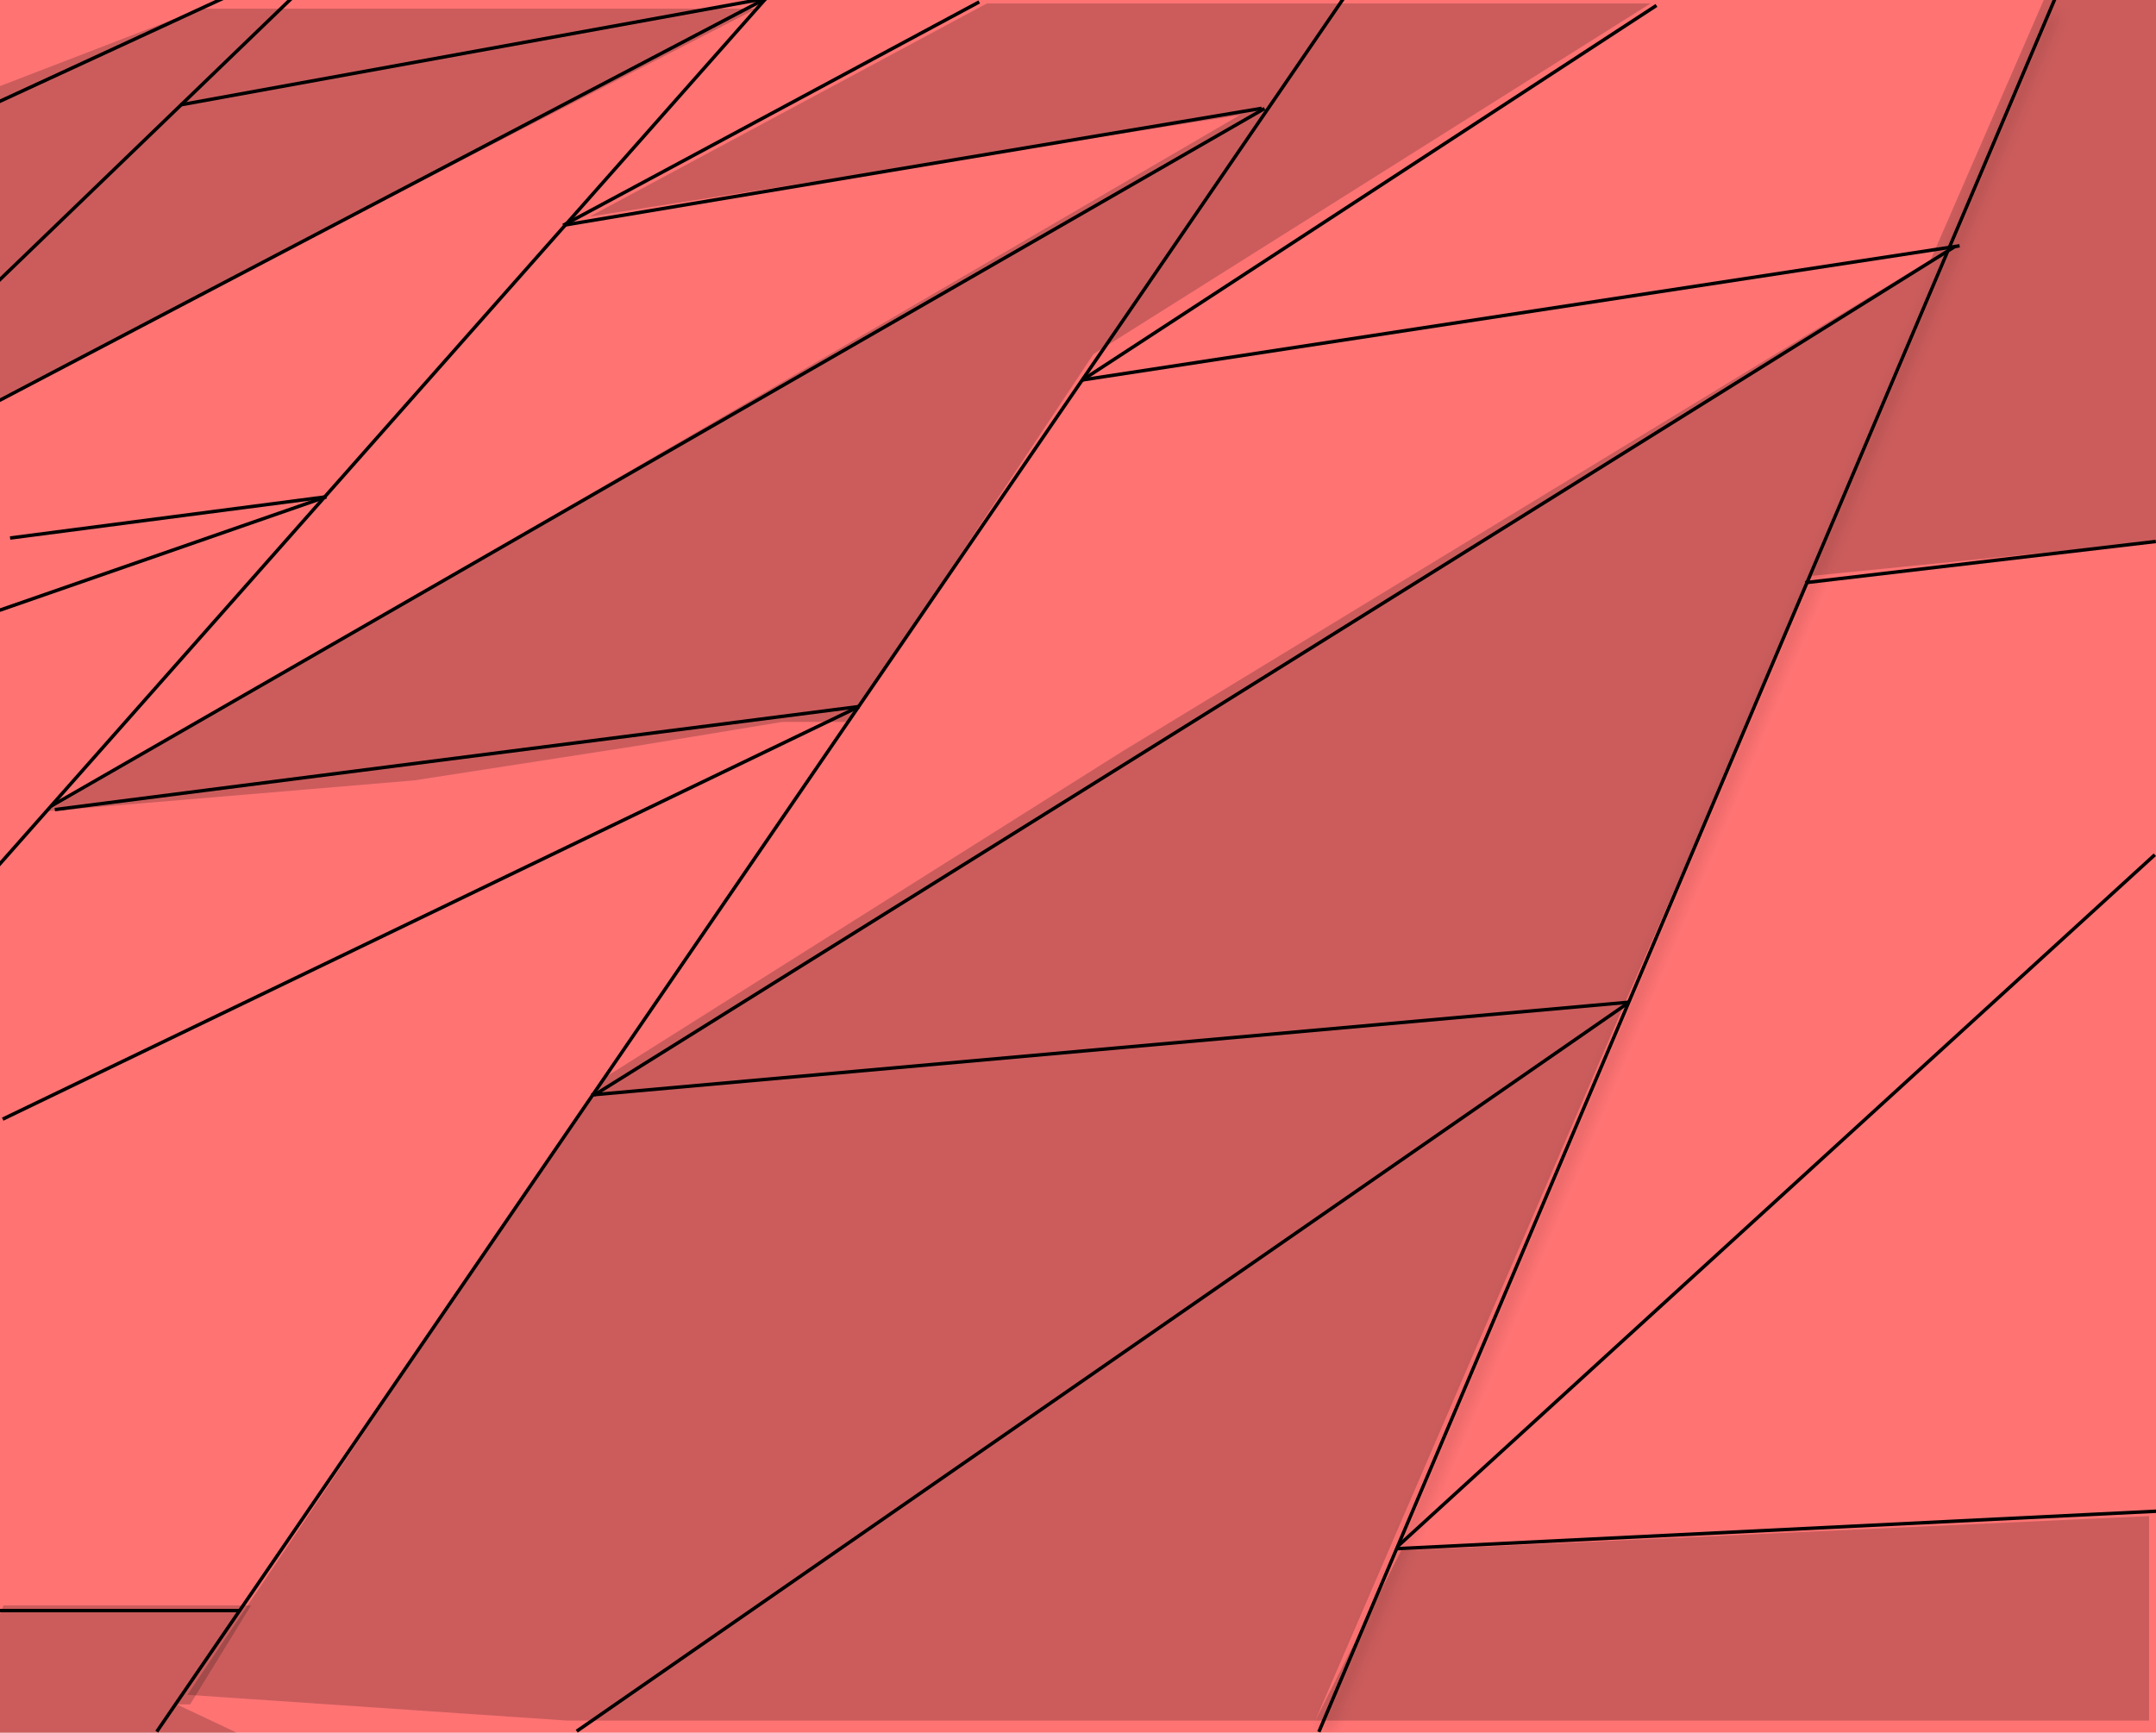
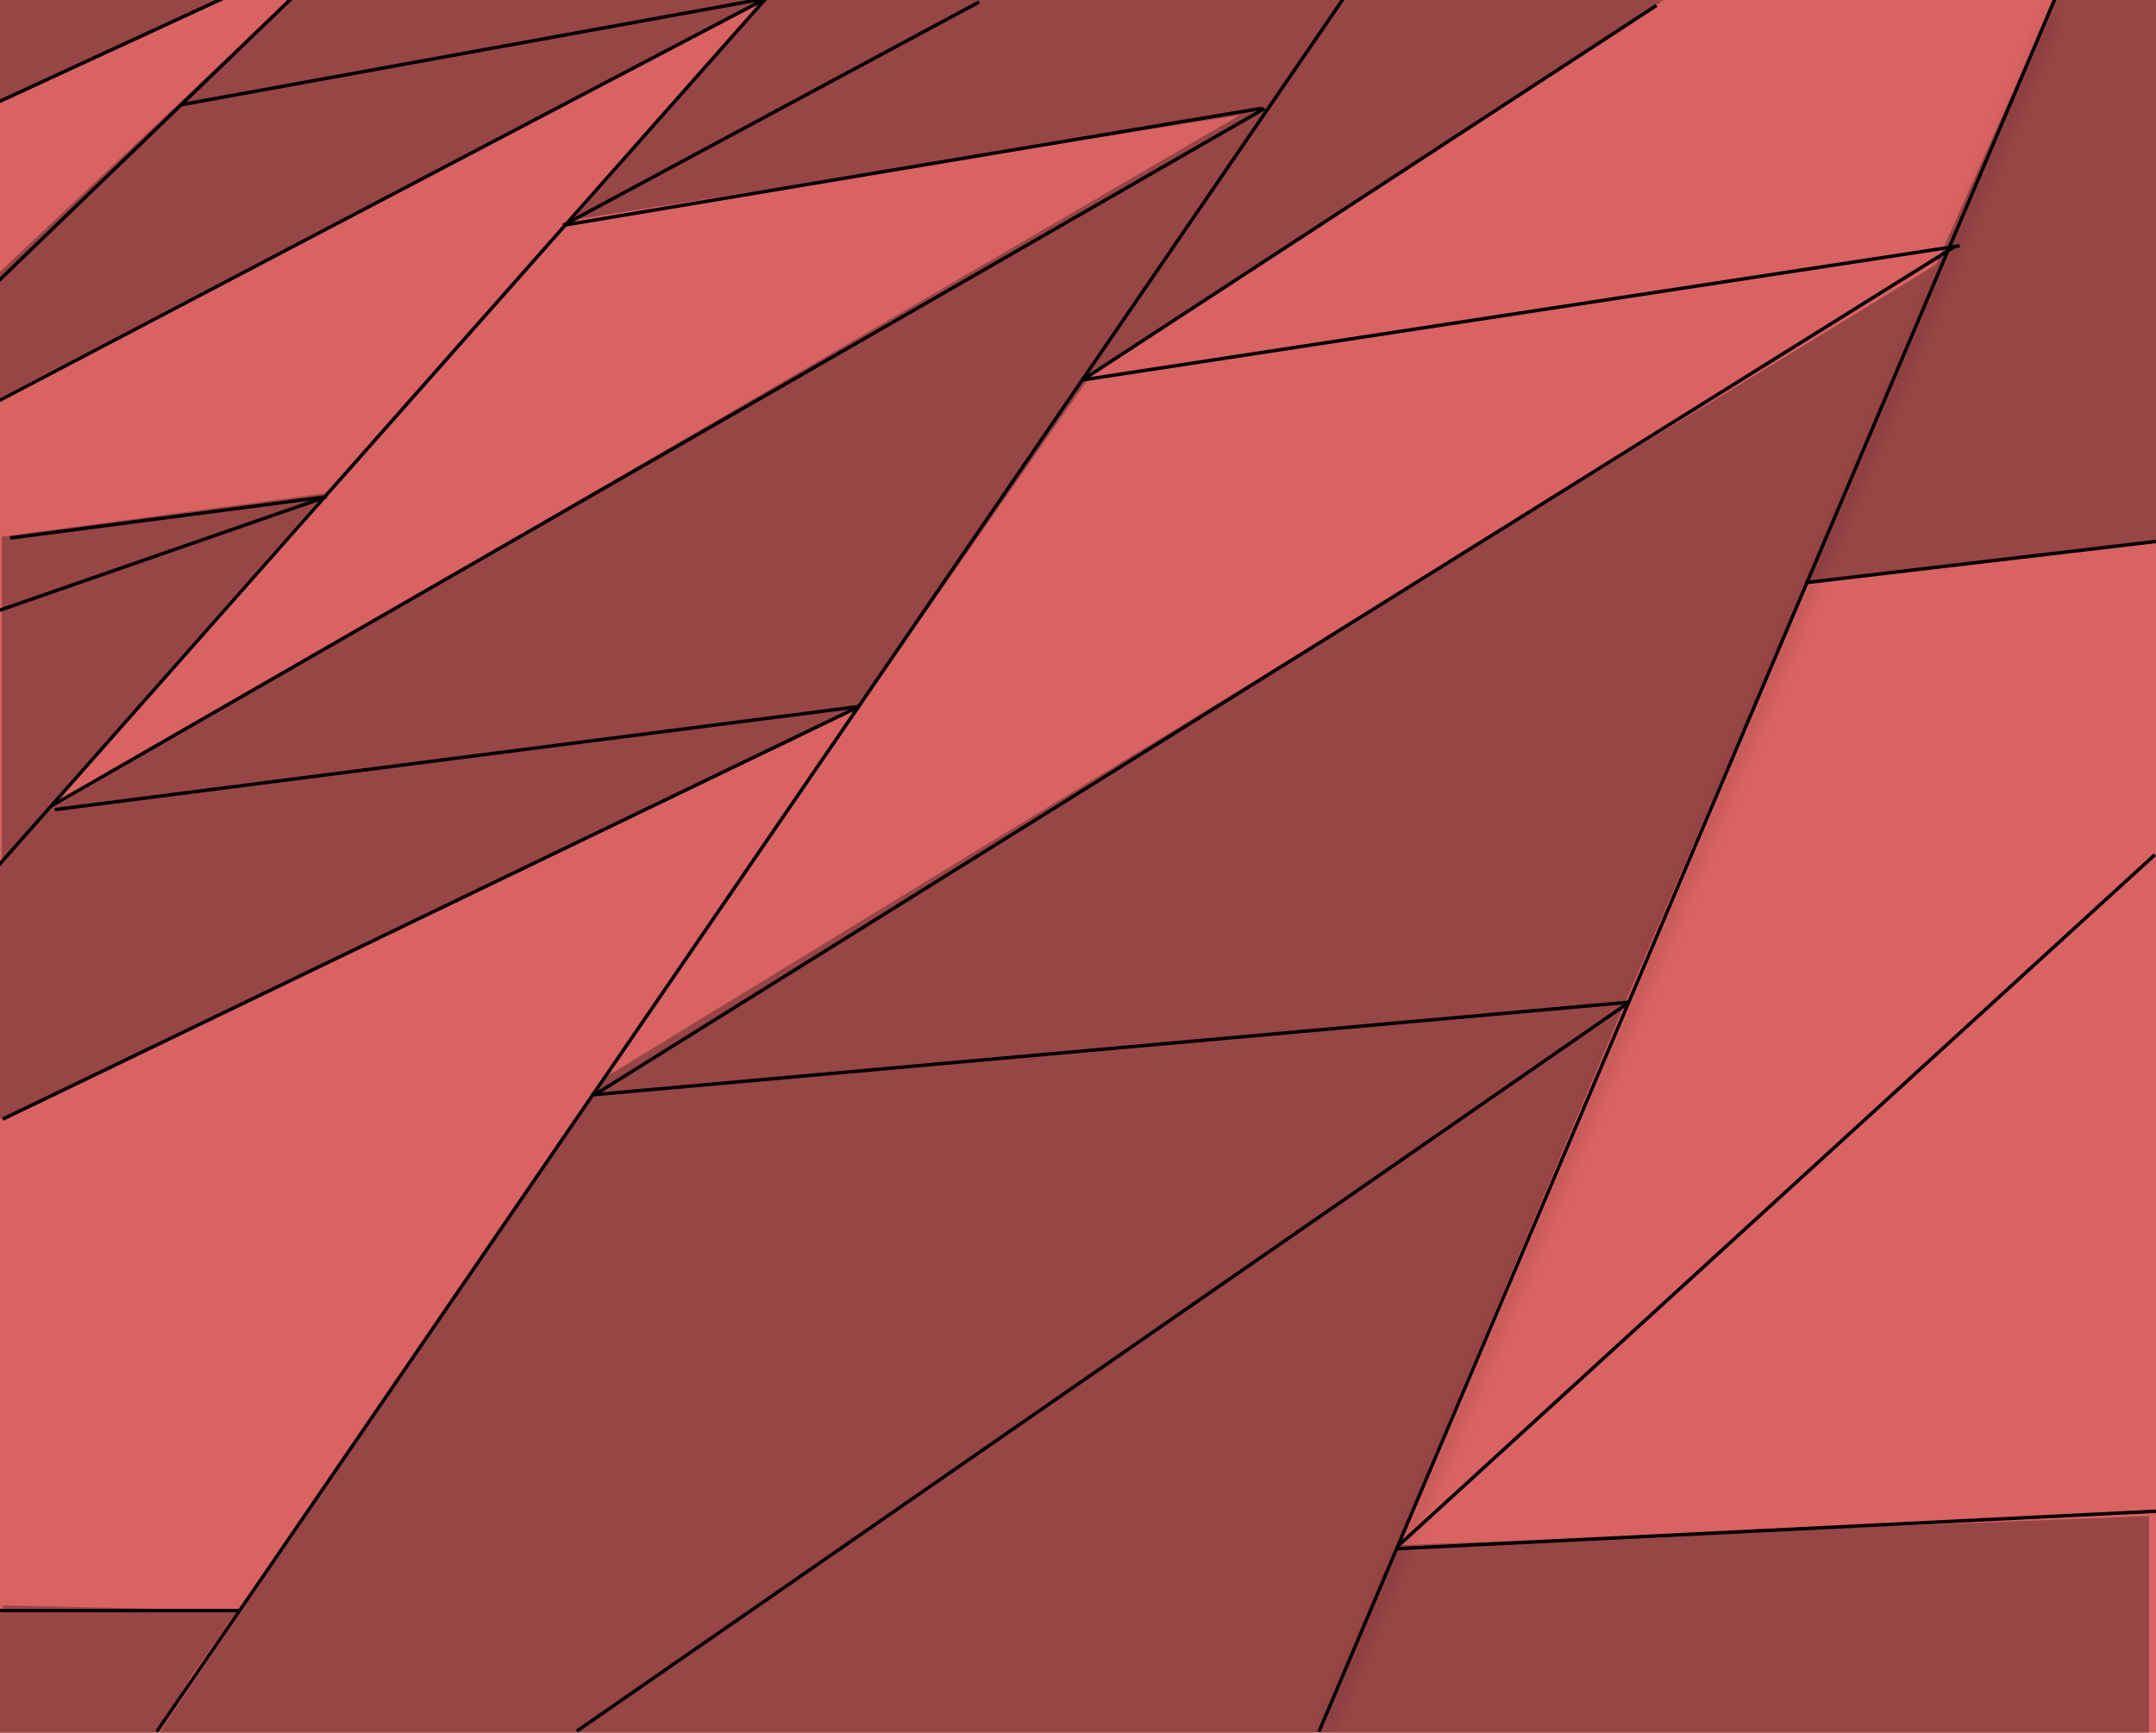
<svg xmlns="http://www.w3.org/2000/svg" width="627" height="504" viewBox="0 0 627 504" fill="none">
  <g clip-path="url(#clip0_1392_34106)">
    <rect width="627" height="504" fill="#FF7373" />
    <path d="M314.883 110.506L569.883 71.506" stroke="black" />
    <line x1="524.942" y1="169.503" x2="626.942" y2="157.503" stroke="black" />
    <line x1="406.663" y1="449.631" x2="626.663" y2="248.631" stroke="black" />
    <line x1="405.975" y1="450.501" x2="628.975" y2="439.501" stroke="black" />
    <line x1="167.715" y1="503.589" x2="473.715" y2="291.589" stroke="black" />
    <line x1="171.955" y1="318.502" x2="473.956" y2="291.502" stroke="black" />
    <line x1="-0.164" y1="177.528" x2="94.836" y2="144.528" stroke="black" />
    <line x1="2.935" y1="156.504" x2="94.935" y2="144.504" stroke="black" />
    <line x1="163.917" y1="65.507" x2="366.917" y2="31.507" stroke="black" />
    <line x1="14.751" y1="234.567" x2="367.751" y2="31.567" stroke="black" />
    <line x1="15.936" y1="235.504" x2="249.936" y2="205.504" stroke="black" />
    <line x1="0.783" y1="325.55" x2="249.783" y2="205.55" stroke="black" />
    <line y1="468.5" x2="70" y2="468.5" stroke="black" />
    <line x1="45.587" y1="503.718" x2="390.587" y2="-0.282" stroke="black" />
    <line x1="314.727" y1="110.581" x2="481.727" y2="1.581" stroke="black" />
    <g filter="url(#filter0_d_1392_34106)">
      <line x1="383.54" y1="503.805" x2="597.54" y2="-0.195" stroke="black" />
    </g>
    <line x1="172.735" y1="318.576" x2="568.735" y2="71.576" stroke="black" />
    <line x1="-0.374" y1="251.669" x2="222.626" y2="-0.331" stroke="black" />
    <line x1="-2.232" y1="117.557" x2="222.768" y2="-0.443" stroke="black" />
    <path d="M52.499 30.499L222.913 -0.492" stroke="black" />
    <line x1="-0.347" y1="81.64" x2="84.653" y2="-0.36" stroke="black" />
    <line x1="-0.21" y1="29.546" x2="64.79" y2="-0.454" stroke="black" />
    <line x1="163.763" y1="65.559" x2="284.763" y2="0.56" stroke="black" />
-     <path d="M13.5 236L360.5 33.5L171.5 63L287 1H391.5H480L318 103L247 210H227.5L185 217L120.5 227L13.5 236Z" fill="black" fill-opacity="0.2" />
-     <path d="M326.5 218.5L561.5 75.5L595 -1.5H627.5V157.5L527 167.5L473.5 289.5L382.5 500.5H165L54.5 493L175 314L326.5 218.5Z" fill="black" fill-opacity="0.2" />
-     <path d="M-2.5 26L58.5 2.5H220L-2.5 117L-9 99H-2.5V77V26Z" fill="black" fill-opacity="0.2" />
-     <path d="M407.5 451L625 441V500.5H582.5H520.5H437.5H382.5L407.5 451Z" fill="black" fill-opacity="0.2" />
-     <path d="M1 467H73L55.3 495.778H51.4L68.8 504H19H-14L1 467Z" fill="black" fill-opacity="0.2" />
+     <path d="M13.5 236L360.5 33.5L166.5 64L222.5 0L291 -6.5L392.5 -2H487L317 109.5L250 205.5L228.5 216.5L194 232L-1 326V252.5L13.5 236Z" fill="black" fill-opacity="0.3" />
+     <path d="M563 77L598 -1.5H627.5V157.5L525.5 169L473.5 289.5L383 504.5H46L175 314L563 77Z" fill="black" fill-opacity="0.3" />
+     <path d="M-0.5 79.5L85.5 -1.5H156H224L-2.5 117L-9 99H-2.5V77L-0.5 79.5Z" fill="black" fill-opacity="0.3" />
+     <path d="M0.5 156.098L94.5 143.5L0.5 250V156.098Z" fill="black" fill-opacity="0.3" />
+     <path d="M406.5 449.5L625 441V504H582.763H521.146H438.66H384L406.5 449.5Z" fill="black" fill-opacity="0.3" />
+     <path d="M1 467L69 468.5L55 488.5L50.5 496.5L46 504H19H-14L1 467Z" fill="black" fill-opacity="0.3" />
+     <path d="M0 -0.5H64.5L33 14.5L0 29.5V-0.5Z" fill="black" fill-opacity="0.3" />
+     <rect x="-2" width="629" height="504" fill="black" fill-opacity="0.15" />
  </g>
  <defs>
    <filter id="filter0_d_1392_34106" x="379.078" y="-0.391" width="222.922" height="512.391" filterUnits="userSpaceOnUse" color-interpolation-filters="sRGB">
      <feFlood flood-opacity="0" result="BackgroundImageFix" />
      <feColorMatrix in="SourceAlpha" type="matrix" values="0 0 0 0 0 0 0 0 0 0 0 0 0 0 0 0 0 0 127 0" result="hardAlpha" />
      <feOffset dy="4" />
      <feGaussianBlur stdDeviation="2" />
      <feComposite in2="hardAlpha" operator="out" />
      <feColorMatrix type="matrix" values="0 0 0 0 0 0 0 0 0 0 0 0 0 0 0 0 0 0 0.25 0" />
      <feBlend mode="normal" in2="BackgroundImageFix" result="effect1_dropShadow_1392_34106" />
      <feBlend mode="normal" in="SourceGraphic" in2="effect1_dropShadow_1392_34106" result="shape" />
    </filter>
    <clipPath id="clip0_1392_34106">
      <rect width="627" height="504" fill="white" />
    </clipPath>
  </defs>
</svg>
